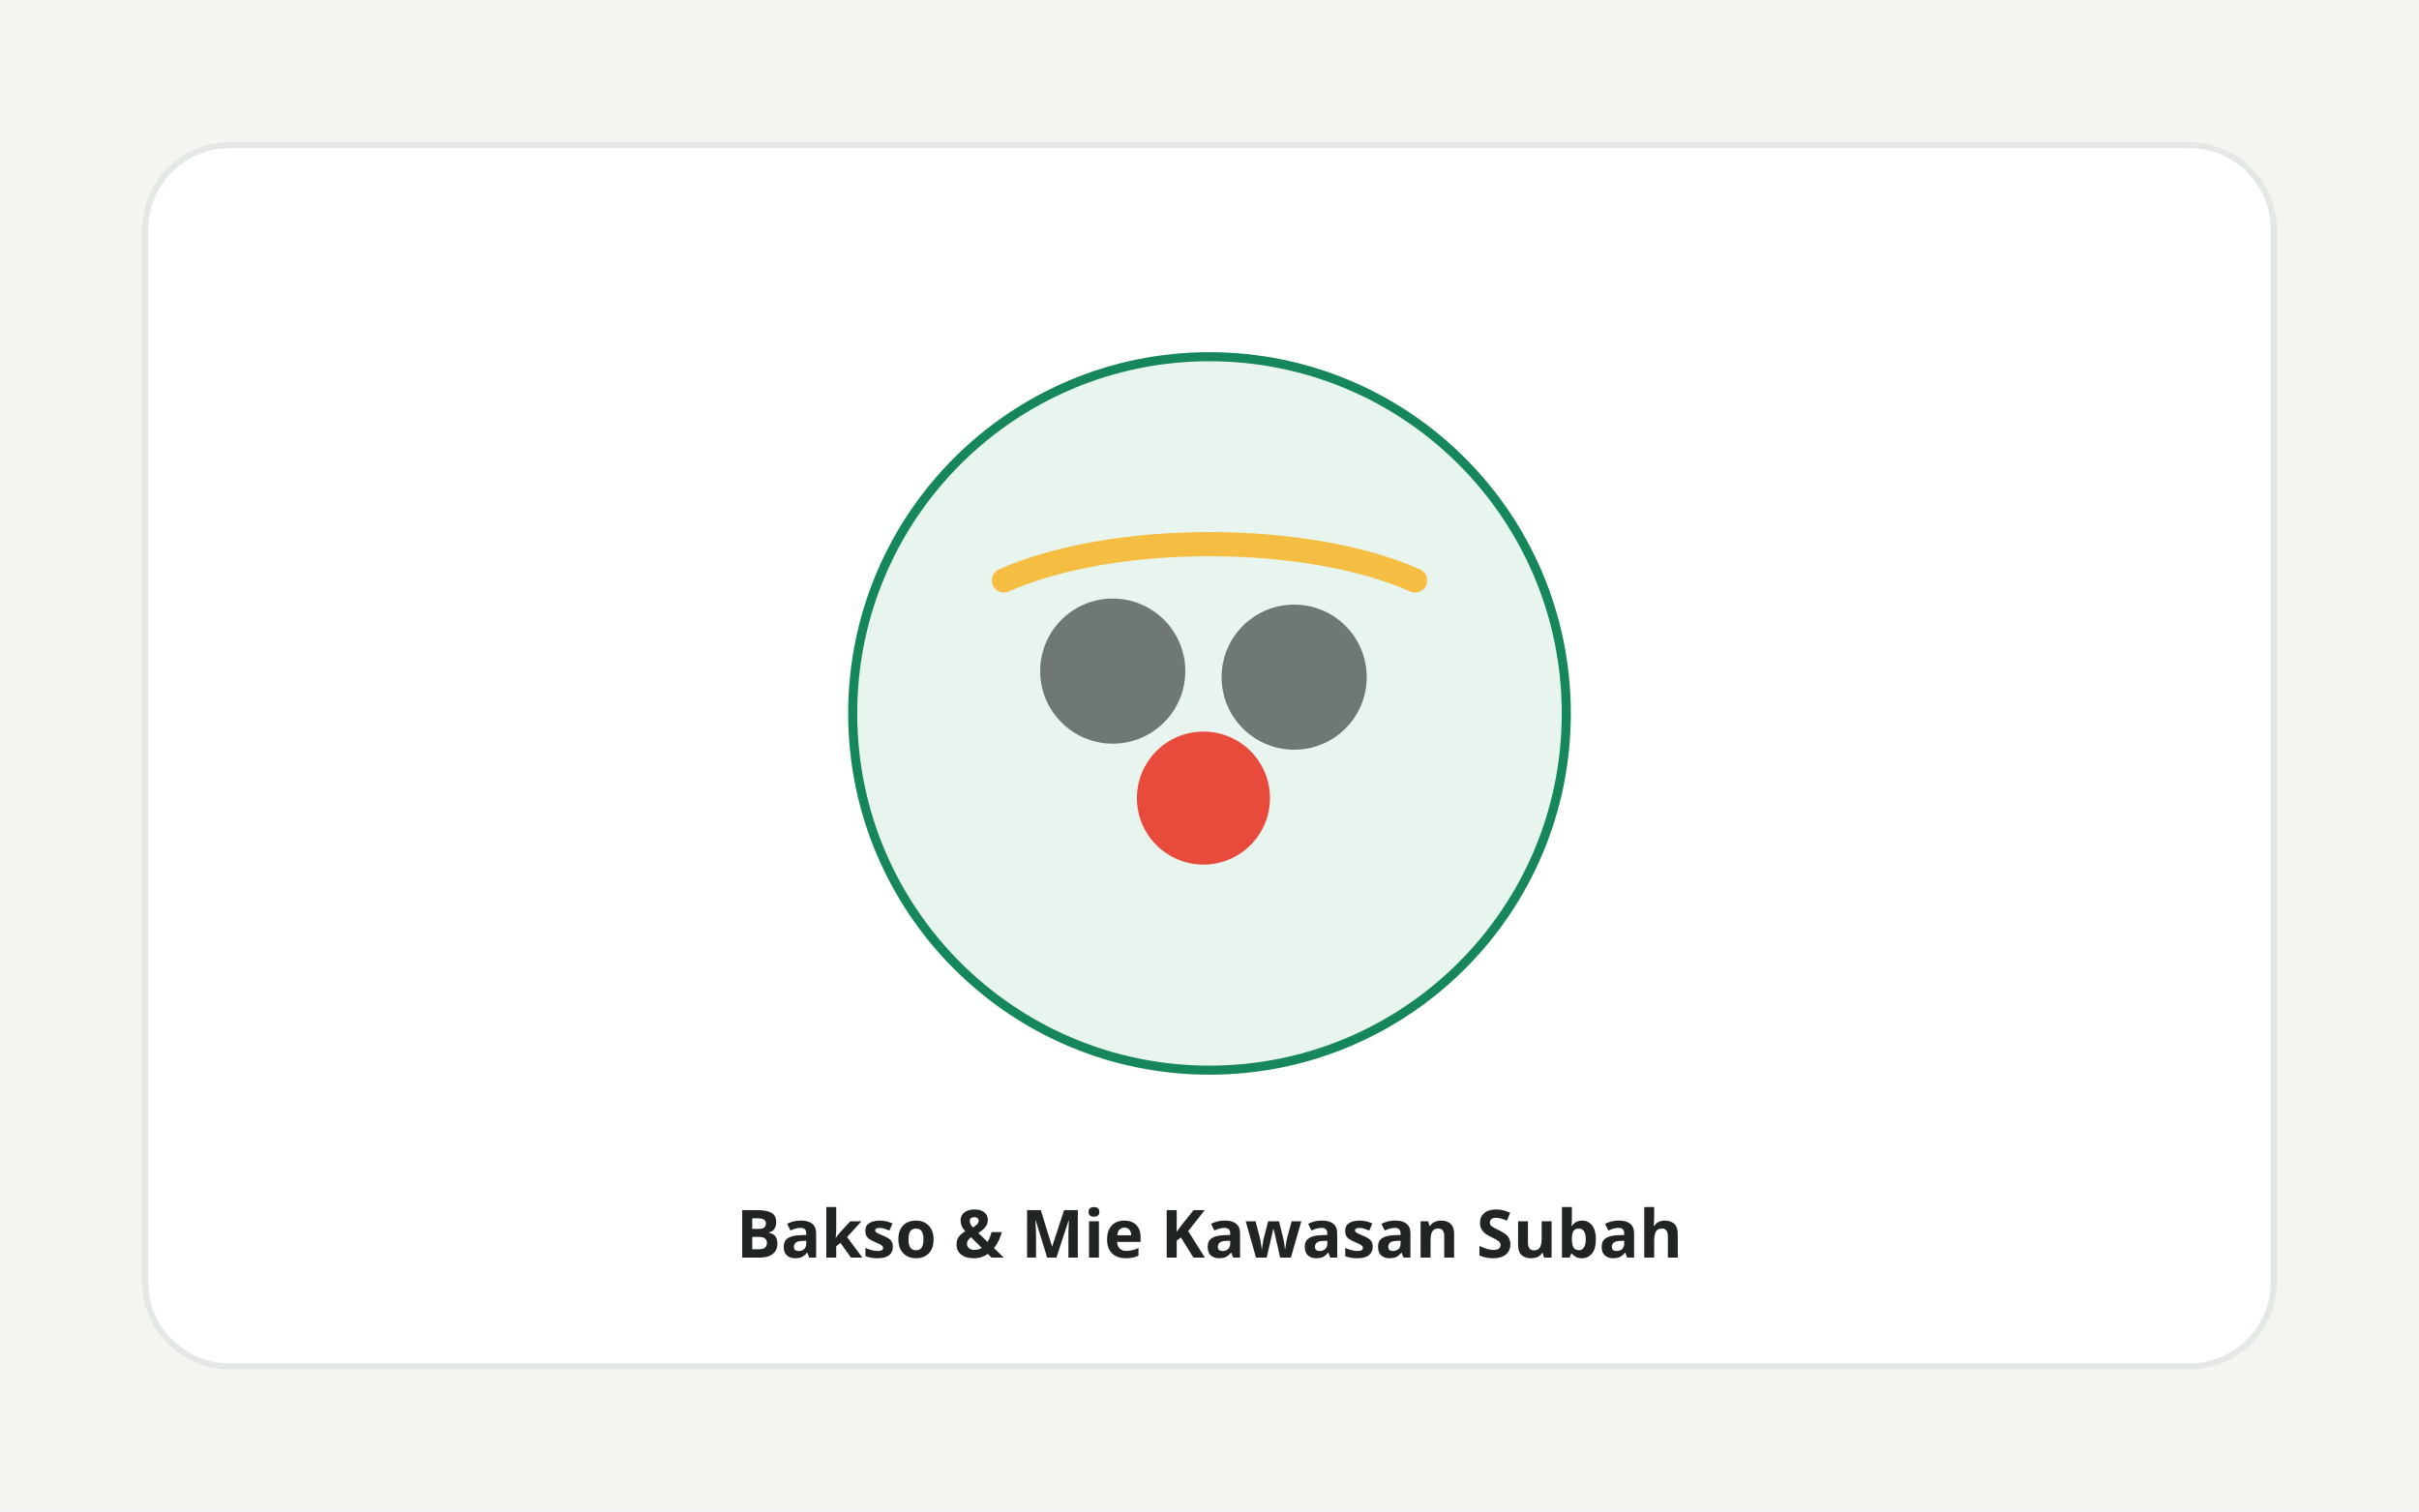
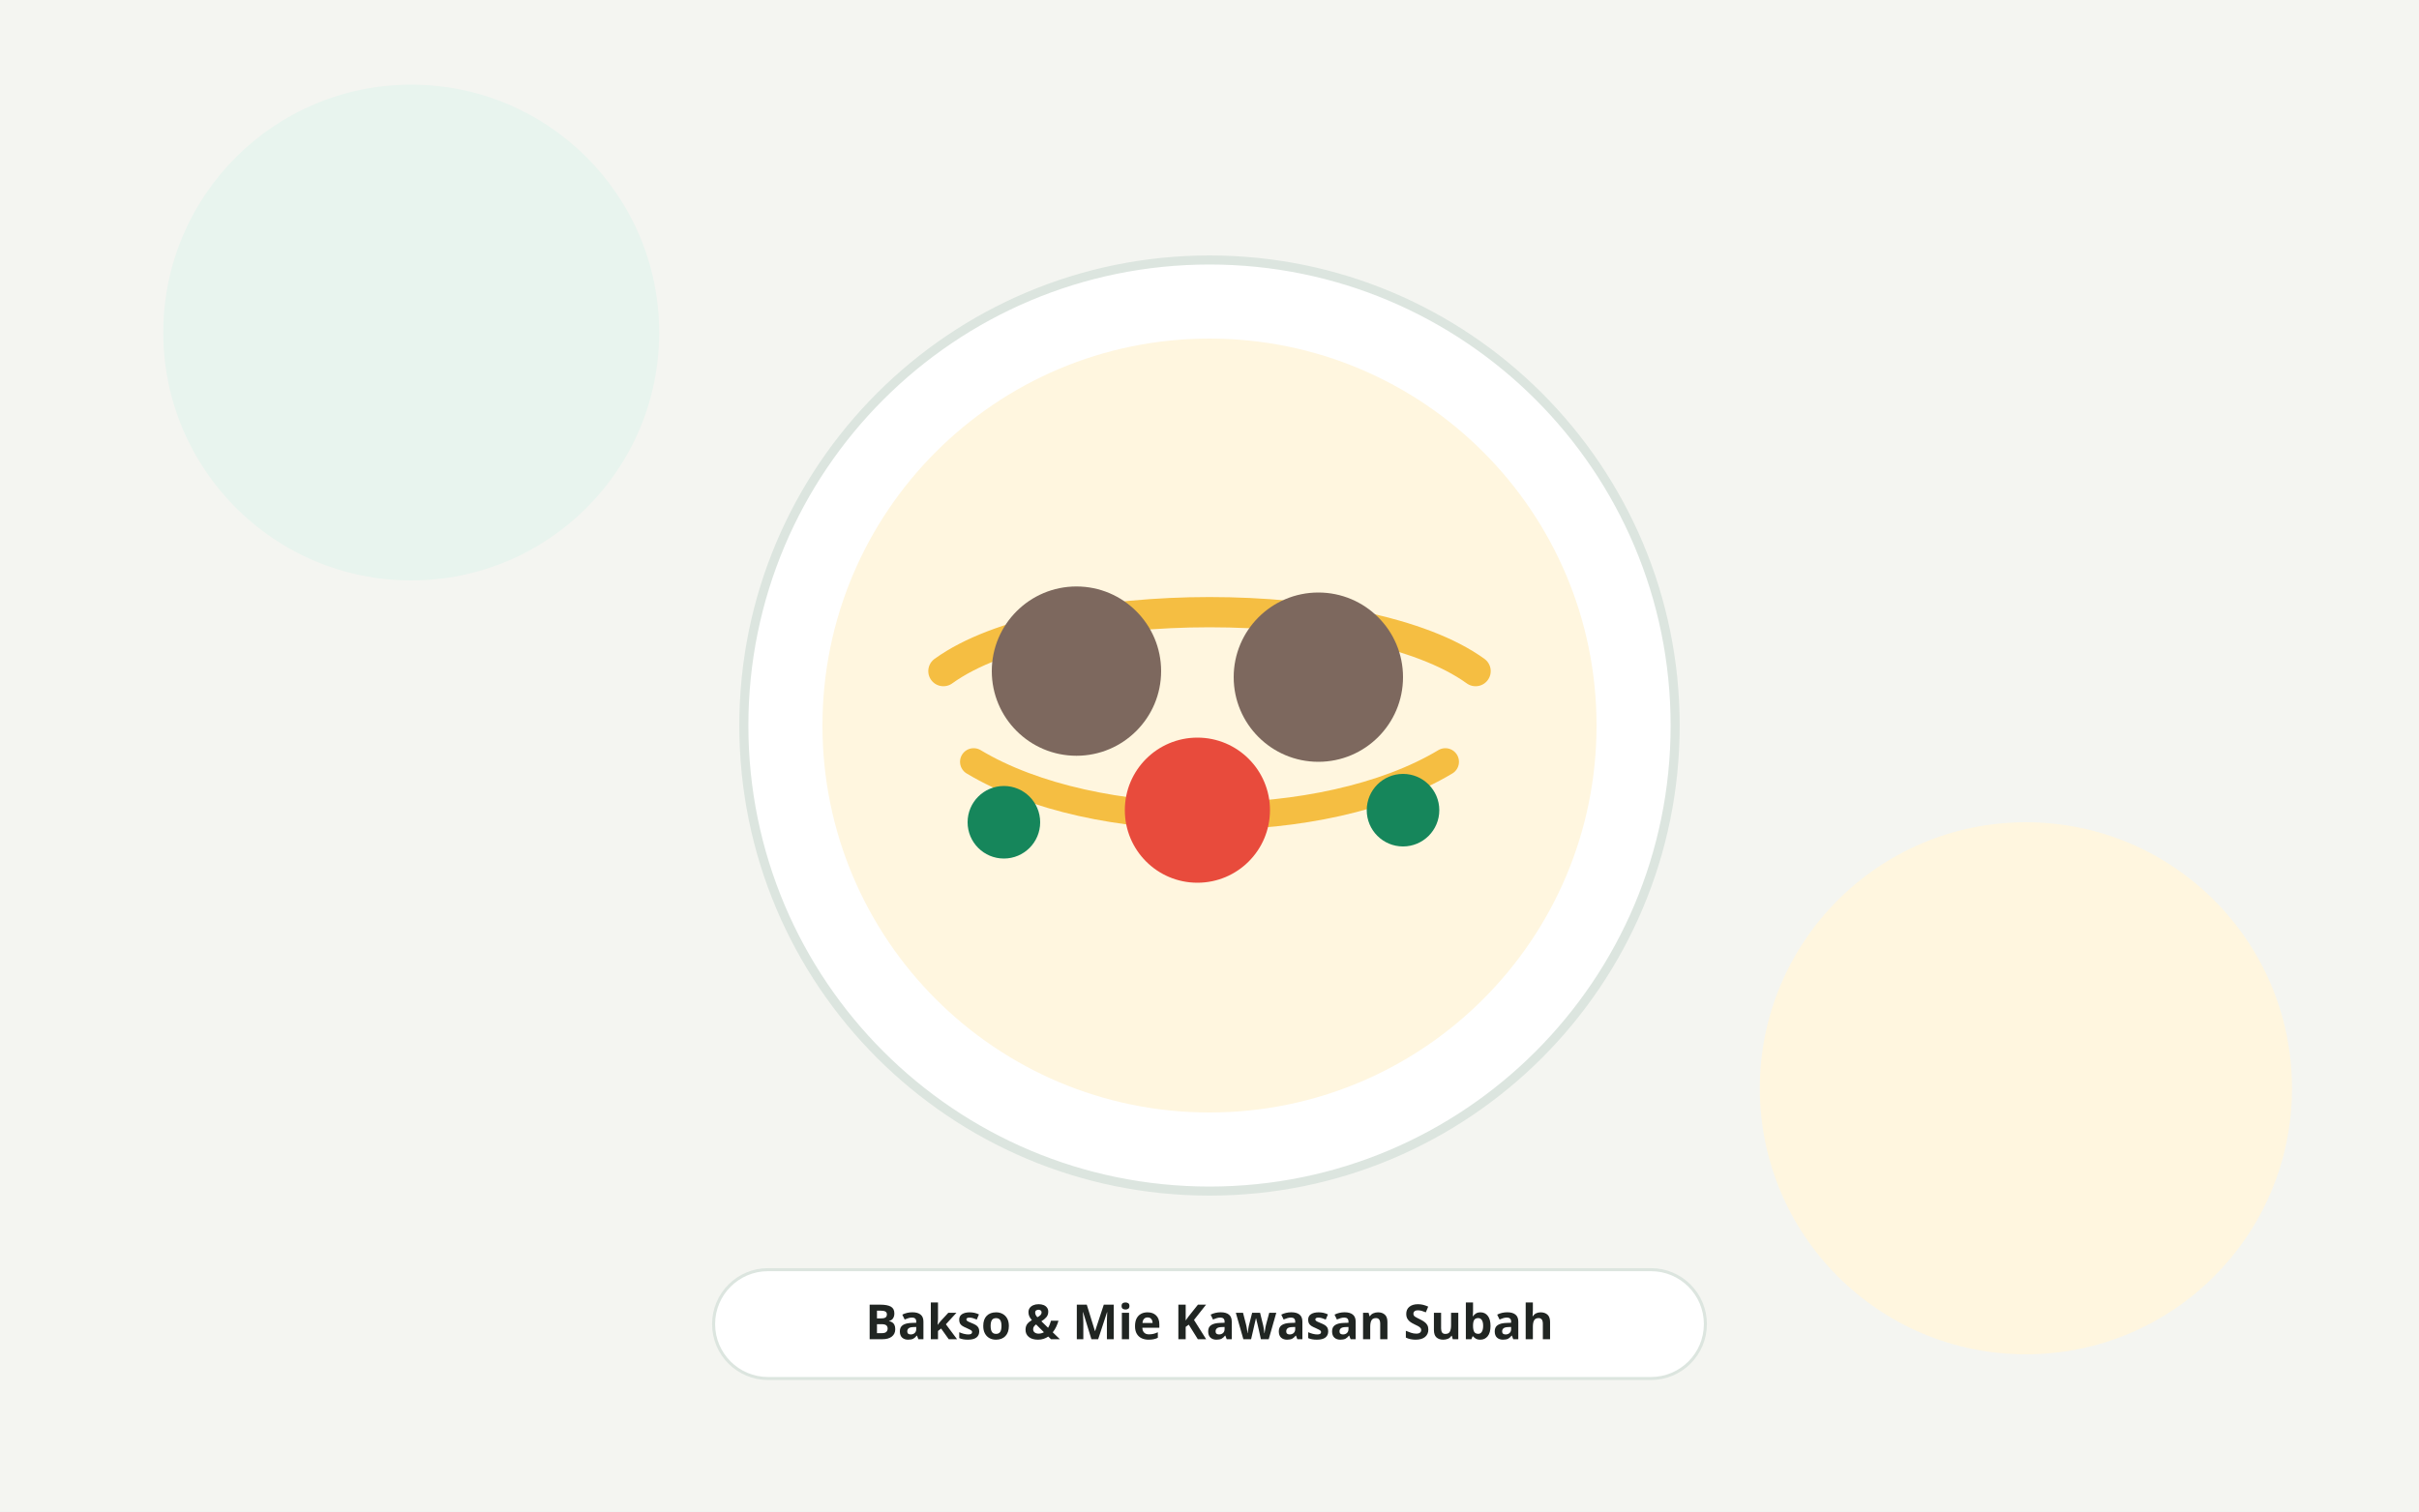
<svg xmlns="http://www.w3.org/2000/svg" width="800" height="500" viewBox="0 0 800 500" fill="none">
  <rect width="800" height="500" fill="#F4F5F1" />
-   <rect x="48" y="48" width="704" height="404" rx="28" fill="#FFFFFF" stroke="#E4E8E5" stroke-width="2" />
-   <circle cx="400" cy="236" r="118" fill="#E8F4EE" stroke="#16865B" stroke-width="3" />
-   <circle cx="368" cy="222" r="24" fill="#707873" />
-   <circle cx="428" cy="224" r="24" fill="#707873" />
-   <circle cx="398" cy="264" r="22" fill="#E84B3C" />
-   <path d="M332 192C368 176 432 176 468 192" stroke="#F5BE42" stroke-width="8" stroke-linecap="round" />
-   <text x="400" y="416" text-anchor="middle" fill="#202522" font-family="system-ui, sans-serif" font-size="22" font-weight="700">Bakso &amp; Mie Kawasan Subah</text>
+   <circle cx="136" cy="110" r="82" fill="#E8F4EE" />
+   <circle cx="670" cy="360" r="88" fill="#FFF6DF" />
+   <circle cx="400" cy="240" r="154" fill="#FFFFFF" stroke="#DCE5DF" stroke-width="3" />
+   <circle cx="400" cy="240" r="128" fill="#FFF6DF" />
+   <path d="M312 222C348 196 452 196 488 222" stroke="#F5BE42" stroke-width="10" stroke-linecap="round" />
+   <path d="M322 252C362 276 438 276 478 252" stroke="#F5BE42" stroke-width="9" stroke-linecap="round" />
+   <circle cx="356" cy="222" r="28" fill="#7D685E" />
+   <circle cx="436" cy="224" r="28" fill="#7D685E" />
+   <circle cx="396" cy="268" r="24" fill="#E84B3C" />
+   <circle cx="332" cy="272" r="12" fill="#16865B" />
+   <circle cx="464" cy="268" r="12" fill="#16865B" />
+   <rect x="236" y="420" width="328" height="36" rx="18" fill="#FFFFFF" stroke="#DCE5DF" />
+   <text x="400" y="443" text-anchor="middle" fill="#202522" font-family="system-ui, sans-serif" font-size="16" font-weight="700">Bakso &amp; Mie Kawasan Subah</text>
</svg>
